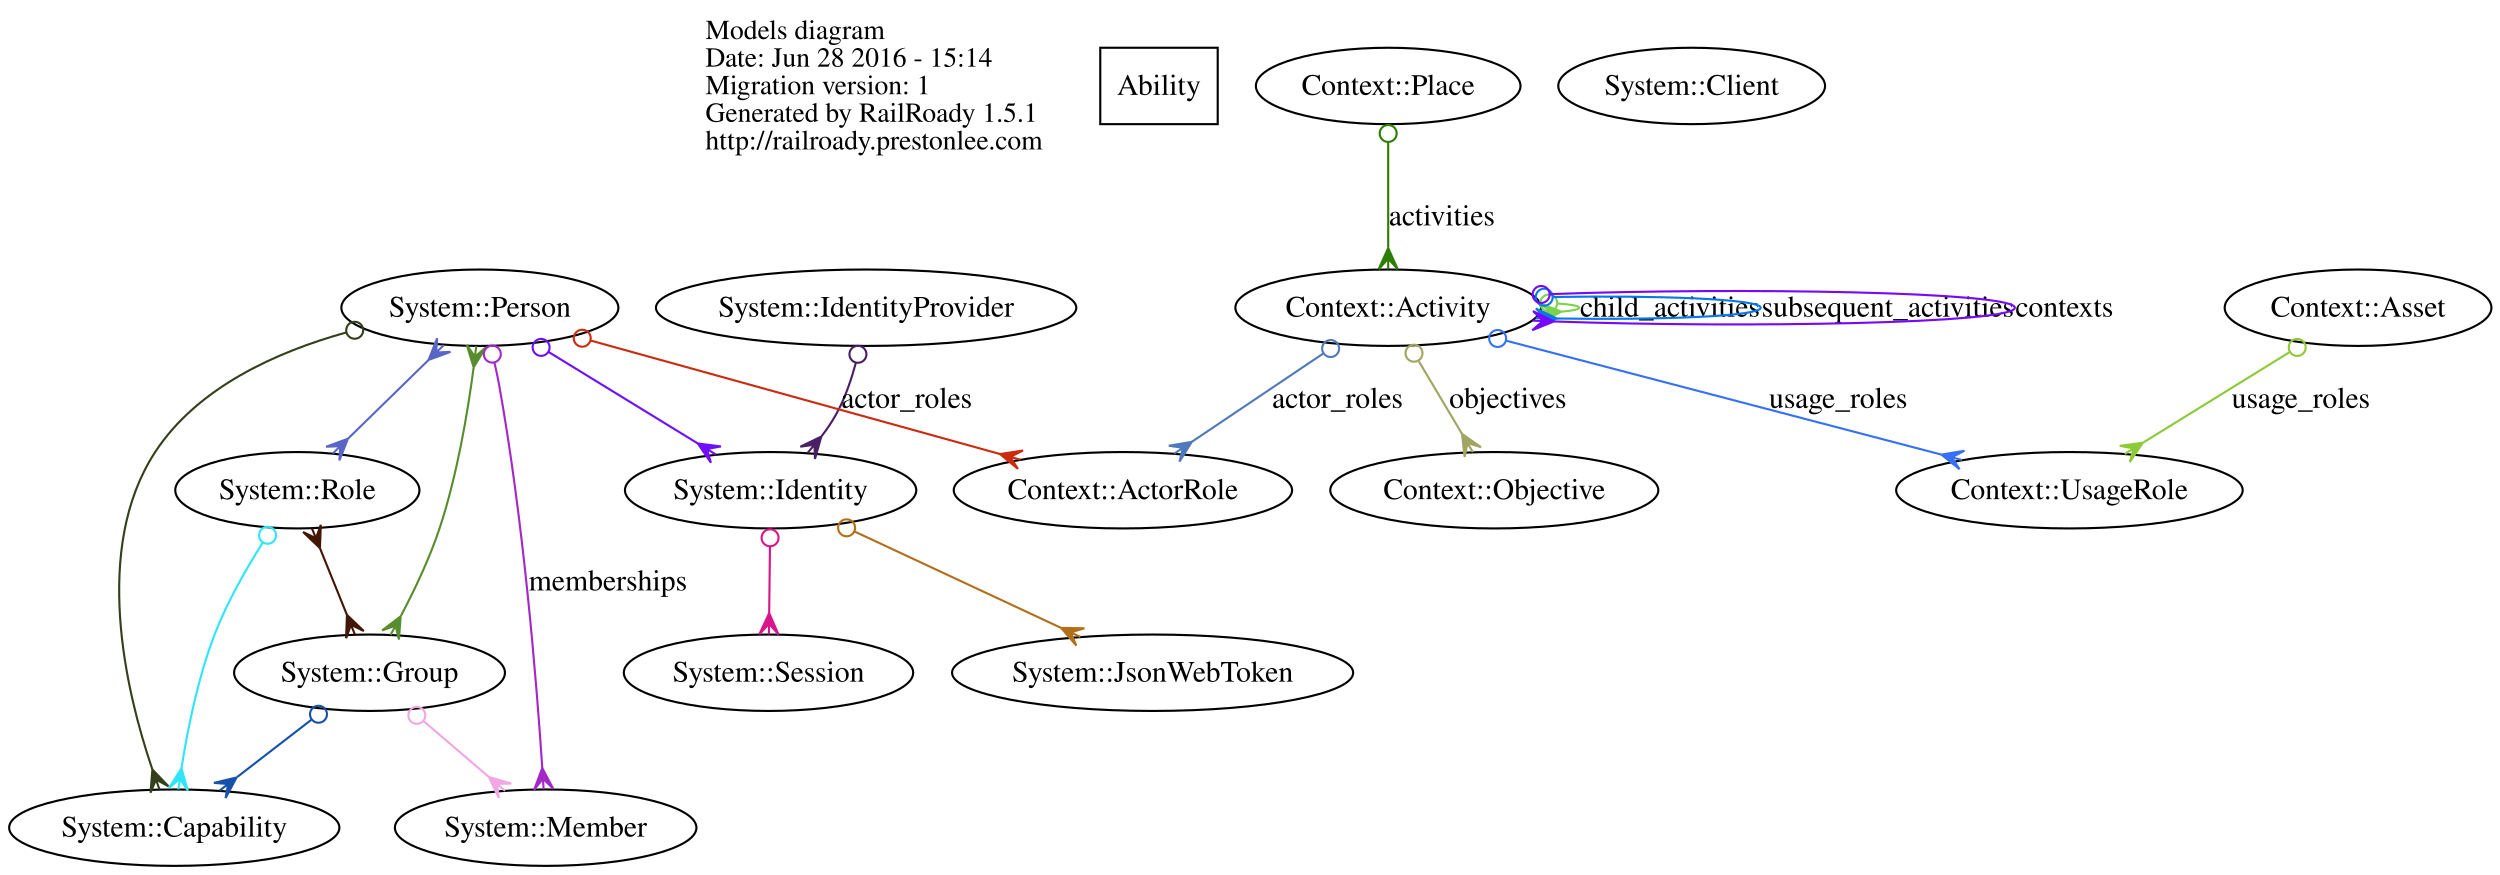
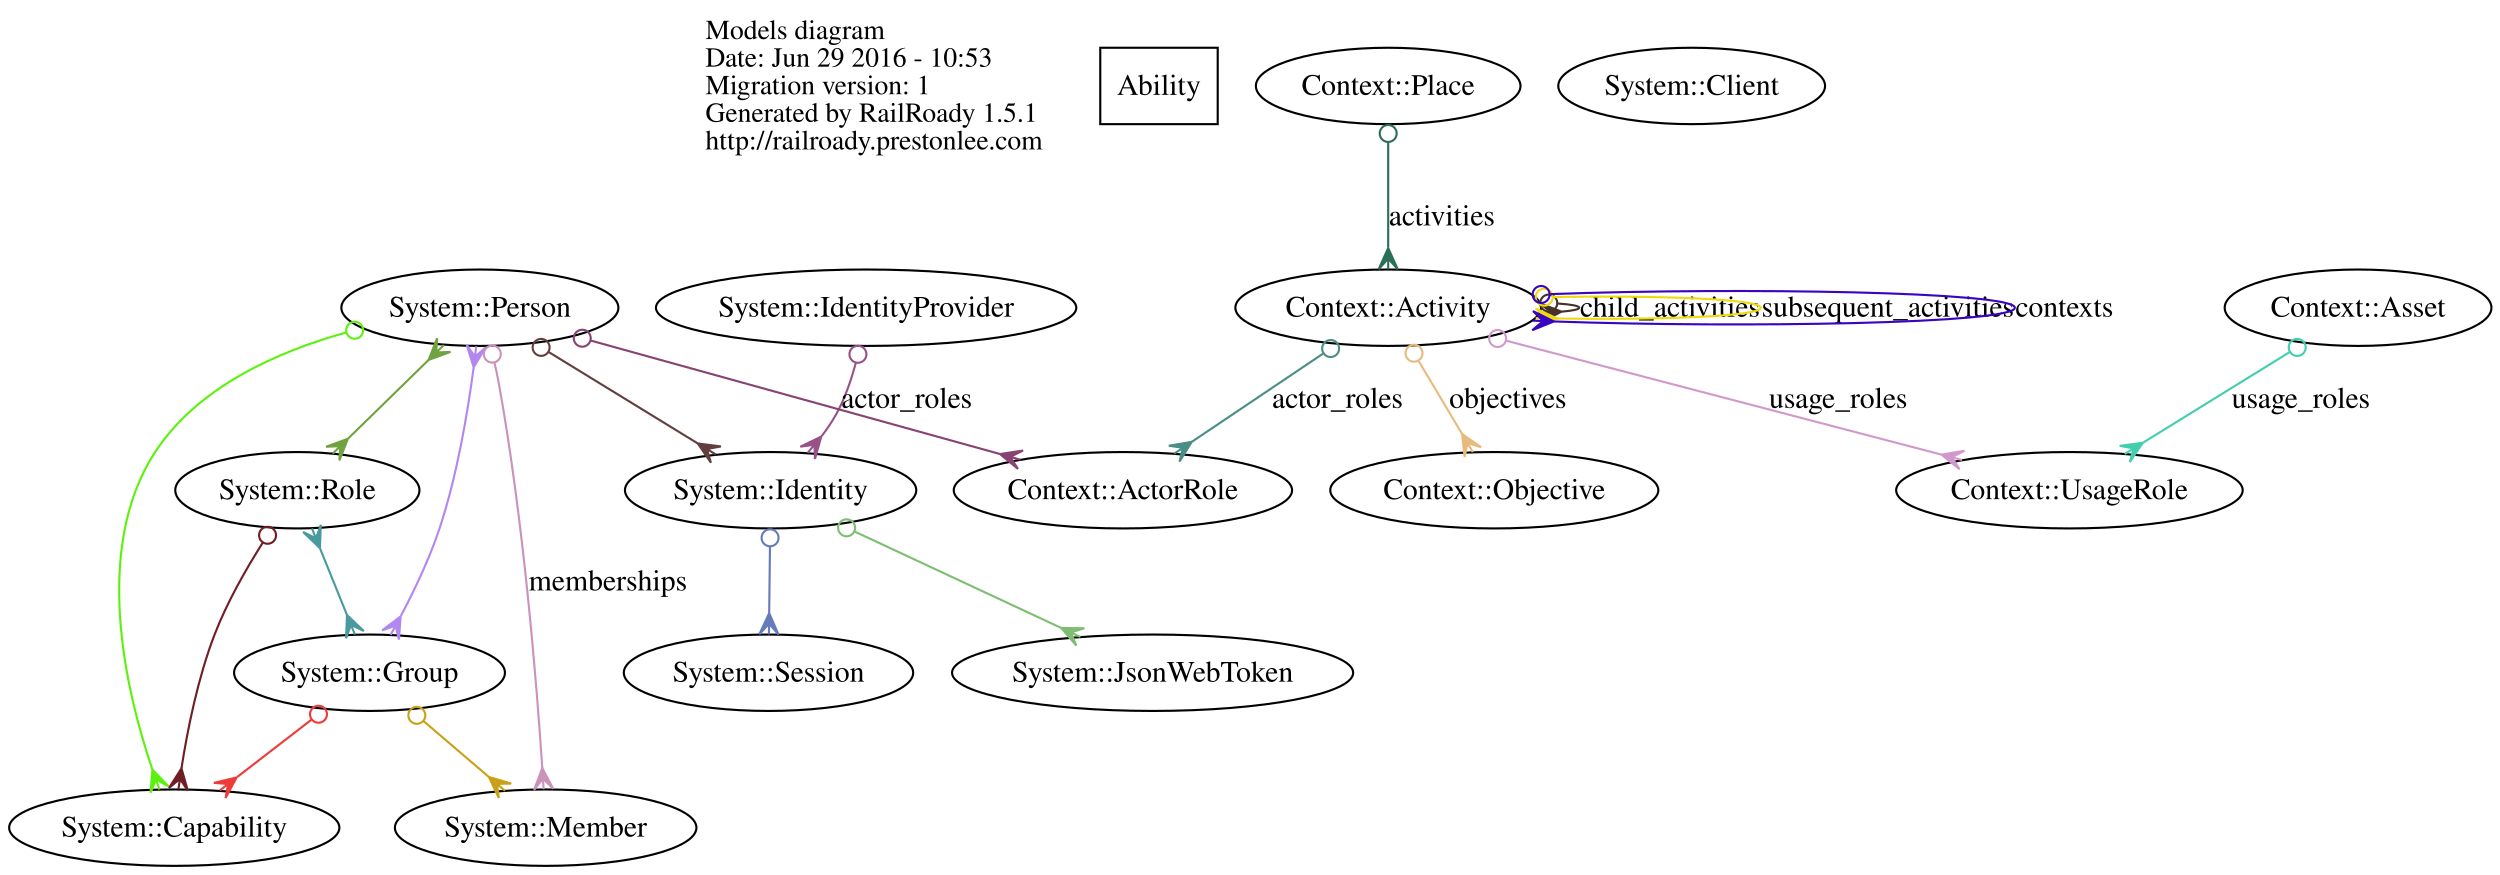
<svg xmlns="http://www.w3.org/2000/svg" width="1178pt" height="412pt" viewBox="0.00 0.00 1177.58 412.00">
  <g id="graph0" class="graph" transform="scale(1 1) rotate(0) translate(4 408)">
    <polygon fill="none" stroke="none" points="-4,4 -4,-408 1173.58,-408 1173.58,4 -4,4" />
    <g id="node1" class="node">
      <text text-anchor="start" x="328.185" y="-389.6" font-family="Times,serif" font-size="13.00">Models diagram</text>
-       <text text-anchor="start" x="328.185" y="-376.6" font-family="Times,serif" font-size="13.00">Date: Jun 28 2016 - 15:14</text>
+       <text text-anchor="start" x="328.185" y="-376.6" font-family="Times,serif" font-size="13.00">Date: Jun 29 2016 - 10:53</text>
      <text text-anchor="start" x="328.185" y="-363.6" font-family="Times,serif" font-size="13.00">Migration version: 1</text>
      <text text-anchor="start" x="328.185" y="-350.6" font-family="Times,serif" font-size="13.00">Generated by RailRoady 1.5.1</text>
      <text text-anchor="start" x="328.185" y="-337.6" font-family="Times,serif" font-size="13.00">http://railroady.prestonlee.com</text>
    </g>
    <g id="node2" class="node">
      <polygon fill="none" stroke="black" points="569.575,-385.5 514.235,-385.5 514.235,-349.5 569.575,-349.5 569.575,-385.5" />
      <text text-anchor="middle" x="541.905" y="-363.3" font-family="Times,serif" font-size="14.00">Ability</text>
    </g>
    <g id="node3" class="node">
      <ellipse fill="none" stroke="black" cx="649.905" cy="-263" rx="72.013" ry="18" />
      <text text-anchor="middle" x="649.905" y="-258.8" font-family="Times,serif" font-size="14.00">Context::Activity</text>
    </g>
    <g id="edge4" class="edge">
-       <path fill="none" stroke="#7cd34b" d="M729.87,-264.983C736.081,-264.545 739.912,-263.884 739.912,-263 739.912,-262.212 736.868,-261.601 731.809,-261.168" />
-       <ellipse fill="none" stroke="#7cd34b" cx="725.569" cy="-265.196" rx="4" ry="4" />
-       <polygon fill="#7cd34b" stroke="#7cd34b" points="731.559,-261.154 721.821,-256.113 726.567,-260.88 721.574,-260.606 721.574,-260.606 721.574,-260.606 726.567,-260.88 721.328,-265.1 731.559,-261.154 731.559,-261.154" />
+       <path fill="none" stroke="#463229" d="M729.87,-264.983C736.081,-264.545 739.912,-263.884 739.912,-263 739.912,-262.212 736.868,-261.601 731.809,-261.168" />
+       <ellipse fill="none" stroke="#463229" cx="725.569" cy="-265.196" rx="4" ry="4" />
+       <polygon fill="#463229" stroke="#463229" points="731.559,-261.154 721.821,-256.113 726.567,-260.88 721.574,-260.606 721.574,-260.606 721.574,-260.606 726.567,-260.88 721.328,-265.1 731.559,-261.154 731.559,-261.154" />
      <text text-anchor="middle" x="782.678" y="-258.8" font-family="Times,serif" font-size="14.00">child_activities</text>
    </g>
    <g id="edge5" class="edge">
-       <path fill="none" stroke="#0877ec" d="M727.678,-268.047C775.51,-268.87 825.443,-267.187 825.443,-263 825.443,-258.864 776.741,-257.172 729.458,-257.923" />
-       <ellipse fill="none" stroke="#0877ec" cx="723.407" cy="-267.961" rx="4" ry="4" />
-       <polygon fill="#0877ec" stroke="#0877ec" points="729.406,-257.924 719.319,-253.621 724.407,-258.022 719.408,-258.12 719.408,-258.12 719.408,-258.12 724.407,-258.022 719.496,-262.62 729.406,-257.924 729.406,-257.924" />
+       <path fill="none" stroke="#eeda0d" d="M727.678,-268.047C775.51,-268.87 825.443,-267.187 825.443,-263 825.443,-258.864 776.741,-257.172 729.458,-257.923" />
+       <ellipse fill="none" stroke="#eeda0d" cx="723.407" cy="-267.961" rx="4" ry="4" />
+       <polygon fill="#eeda0d" stroke="#eeda0d" points="729.406,-257.924 719.319,-253.621 724.407,-258.022 719.408,-258.12 719.408,-258.12 719.408,-258.12 724.407,-258.022 719.496,-262.62 729.406,-257.924 729.406,-257.924" />
      <text text-anchor="middle" x="885.319" y="-258.8" font-family="Times,serif" font-size="14.00">subsequent_activities</text>
    </g>
    <g id="edge6" class="edge">
-       <path fill="none" stroke="#7609fc" d="M726.2,-269.406C815.371,-272.653 945.195,-270.517 945.195,-263 945.195,-255.536 817.195,-253.378 728.091,-256.526" />
-       <ellipse fill="none" stroke="#7609fc" cx="721.969" cy="-269.242" rx="4" ry="4" />
-       <polygon fill="#7609fc" stroke="#7609fc" points="727.965,-256.531 717.8,-252.417 722.969,-256.722 717.972,-256.914 717.972,-256.914 717.972,-256.914 722.969,-256.722 718.145,-261.41 727.965,-256.531 727.965,-256.531" />
+       <path fill="none" stroke="#3804c1" d="M726.2,-269.406C815.371,-272.653 945.195,-270.517 945.195,-263 945.195,-255.536 817.195,-253.378 728.091,-256.526" />
+       <ellipse fill="none" stroke="#3804c1" cx="721.969" cy="-269.242" rx="4" ry="4" />
+       <polygon fill="#3804c1" stroke="#3804c1" points="727.965,-256.531 717.8,-252.417 722.969,-256.722 717.972,-256.914 717.972,-256.914 717.972,-256.914 722.969,-256.722 718.145,-261.41 727.965,-256.531 727.965,-256.531" />
      <text text-anchor="middle" x="968.523" y="-258.8" font-family="Times,serif" font-size="14.00">contexts</text>
    </g>
    <g id="node4" class="node">
      <ellipse fill="none" stroke="black" cx="524.905" cy="-177" rx="79.723" ry="18" />
      <text text-anchor="middle" x="524.905" y="-172.8" font-family="Times,serif" font-size="14.00">Context::ActorRole</text>
    </g>
    <g id="edge1" class="edge">
-       <path fill="none" stroke="#4f79ba" d="M619.34,-241.46C600.578,-228.852 576.566,-212.716 557.45,-199.87" />
-       <ellipse fill="none" stroke="#4f79ba" cx="622.78" cy="-243.771" rx="4" ry="4" />
-       <polygon fill="#4f79ba" stroke="#4f79ba" points="557.348,-199.802 551.558,-190.489 553.198,-197.013 549.048,-194.224 549.048,-194.224 549.048,-194.224 553.198,-197.013 546.538,-197.959 557.348,-199.802 557.348,-199.802" />
+       <path fill="none" stroke="#498f87" d="M619.34,-241.46C600.578,-228.852 576.566,-212.716 557.45,-199.87" />
+       <ellipse fill="none" stroke="#498f87" cx="622.78" cy="-243.771" rx="4" ry="4" />
+       <polygon fill="#498f87" stroke="#498f87" points="557.348,-199.802 551.558,-190.489 553.198,-197.013 549.048,-194.224 549.048,-194.224 549.048,-194.224 553.198,-197.013 546.538,-197.959 557.348,-199.802 557.348,-199.802" />
      <text text-anchor="middle" x="626.002" y="-215.8" font-family="Times,serif" font-size="14.00">actor_roles</text>
    </g>
    <g id="node6" class="node">
      <ellipse fill="none" stroke="black" cx="699.905" cy="-177" rx="77.3" ry="18" />
      <text text-anchor="middle" x="699.905" y="-172.8" font-family="Times,serif" font-size="14.00">Context::Objective</text>
    </g>
    <g id="edge3" class="edge">
-       <path fill="none" stroke="#a2a55f" d="M664.336,-237.756C670.708,-227.052 678.202,-214.462 684.664,-203.606" />
-       <ellipse fill="none" stroke="#a2a55f" cx="662.069" cy="-241.564" rx="4" ry="4" />
-       <polygon fill="#a2a55f" stroke="#a2a55f" points="684.687,-203.566 693.669,-197.275 687.245,-199.27 689.802,-194.973 689.802,-194.973 689.802,-194.973 687.245,-199.27 685.935,-192.672 684.687,-203.566 684.687,-203.566" />
+       <path fill="none" stroke="#e7bb7e" d="M664.336,-237.756C670.708,-227.052 678.202,-214.462 684.664,-203.606" />
+       <ellipse fill="none" stroke="#e7bb7e" cx="662.069" cy="-241.564" rx="4" ry="4" />
+       <polygon fill="#e7bb7e" stroke="#e7bb7e" points="684.687,-203.566 693.669,-197.275 687.245,-199.27 689.802,-194.973 689.802,-194.973 689.802,-194.973 687.245,-199.27 685.935,-192.672 684.687,-203.566 684.687,-203.566" />
      <text text-anchor="middle" x="706.285" y="-215.8" font-family="Times,serif" font-size="14.00">objectives</text>
    </g>
    <g id="node8" class="node">
      <ellipse fill="none" stroke="black" cx="970.905" cy="-177" rx="81.653" ry="18" />
      <text text-anchor="middle" x="970.905" y="-172.8" font-family="Times,serif" font-size="14.00">Context::UsageRole</text>
    </g>
    <g id="edge2" class="edge">
-       <path fill="none" stroke="#3570f5" d="M705.542,-247.441C762.717,-232.479 851.467,-209.255 910.37,-193.841" />
-       <ellipse fill="none" stroke="#3570f5" cx="701.485" cy="-248.502" rx="4" ry="4" />
-       <polygon fill="#3570f5" stroke="#3570f5" points="910.607,-193.779 921.42,-195.601 915.444,-192.513 920.281,-191.247 920.281,-191.247 920.281,-191.247 915.444,-192.513 919.142,-186.894 910.607,-193.779 910.607,-193.779" />
+       <path fill="none" stroke="#d199cb" d="M705.542,-247.441C762.717,-232.479 851.467,-209.255 910.37,-193.841" />
+       <ellipse fill="none" stroke="#d199cb" cx="701.485" cy="-248.502" rx="4" ry="4" />
+       <polygon fill="#d199cb" stroke="#d199cb" points="910.607,-193.779 921.42,-195.601 915.444,-192.513 920.281,-191.247 920.281,-191.247 920.281,-191.247 915.444,-192.513 919.142,-186.894 910.607,-193.779 910.607,-193.779" />
      <text text-anchor="middle" x="861.95" y="-215.8" font-family="Times,serif" font-size="14.00">usage_roles</text>
    </g>
    <g id="node5" class="node">
      <ellipse fill="none" stroke="black" cx="1106.91" cy="-263" rx="62.851" ry="18" />
      <text text-anchor="middle" x="1106.91" y="-258.8" font-family="Times,serif" font-size="14.00">Context::Asset</text>
    </g>
    <g id="edge7" class="edge">
-       <path fill="none" stroke="#8cca37" d="M1074.56,-242.023C1053.81,-229.204 1026.87,-212.569 1005.66,-199.468" />
-       <ellipse fill="none" stroke="#8cca37" cx="1078.24" cy="-244.295" rx="4" ry="4" />
-       <polygon fill="#8cca37" stroke="#8cca37" points="1005.47,-199.346 999.322,-190.263 1001.21,-196.719 996.958,-194.091 996.958,-194.091 996.958,-194.091 1001.21,-196.719 994.593,-197.92 1005.47,-199.346 1005.47,-199.346" />
+       <path fill="none" stroke="#43ceae" d="M1074.56,-242.023C1053.81,-229.204 1026.87,-212.569 1005.66,-199.468" />
+       <ellipse fill="none" stroke="#43ceae" cx="1078.24" cy="-244.295" rx="4" ry="4" />
+       <polygon fill="#43ceae" stroke="#43ceae" points="1005.47,-199.346 999.322,-190.263 1001.21,-196.719 996.958,-194.091 996.958,-194.091 996.958,-194.091 1001.21,-196.719 994.593,-197.92 1005.47,-199.346 1005.47,-199.346" />
      <text text-anchor="middle" x="1079.95" y="-215.8" font-family="Times,serif" font-size="14.00">usage_roles</text>
    </g>
    <g id="node7" class="node">
      <ellipse fill="none" stroke="black" cx="649.905" cy="-367.5" rx="62.349" ry="18" />
      <text text-anchor="middle" x="649.905" y="-363.3" font-family="Times,serif" font-size="14.00">Context::Place</text>
    </g>
    <g id="edge8" class="edge">
-       <path fill="none" stroke="#2d7e02" d="M649.905,-341.017C649.905,-325.986 649.905,-306.959 649.905,-291.577" />
-       <ellipse fill="none" stroke="#2d7e02" cx="649.905" cy="-345.112" rx="4" ry="4" />
-       <polygon fill="#2d7e02" stroke="#2d7e02" points="649.905,-291.131 654.405,-281.131 649.905,-286.131 649.905,-281.131 649.905,-281.131 649.905,-281.131 649.905,-286.131 645.405,-281.131 649.905,-291.131 649.905,-291.131" />
+       <path fill="none" stroke="#2b6f57" d="M649.905,-341.017C649.905,-325.986 649.905,-306.959 649.905,-291.577" />
+       <ellipse fill="none" stroke="#2b6f57" cx="649.905" cy="-345.112" rx="4" ry="4" />
+       <polygon fill="#2b6f57" stroke="#2b6f57" points="649.905,-291.131 654.405,-281.131 649.905,-286.131 649.905,-281.131 649.905,-281.131 649.905,-281.131 649.905,-286.131 645.405,-281.131 649.905,-291.131 649.905,-291.131" />
      <text text-anchor="middle" x="675.174" y="-301.8" font-family="Times,serif" font-size="14.00">activities</text>
    </g>
    <g id="node9" class="node">
      <ellipse fill="none" stroke="black" cx="77.905" cy="-18" rx="77.811" ry="18" />
      <text text-anchor="middle" x="77.905" y="-13.8" font-family="Times,serif" font-size="14.00">System::Capability</text>
    </g>
    <g id="node10" class="node">
      <ellipse fill="none" stroke="black" cx="792.905" cy="-367.5" rx="62.86" ry="18" />
      <text text-anchor="middle" x="792.905" y="-363.3" font-family="Times,serif" font-size="14.00">System::Client</text>
    </g>
    <g id="node11" class="node">
      <ellipse fill="none" stroke="black" cx="169.905" cy="-91" rx="63.82" ry="18" />
      <text text-anchor="middle" x="169.905" y="-86.8" font-family="Times,serif" font-size="14.00">System::Group</text>
    </g>
    <g id="edge11" class="edge">
-       <path fill="none" stroke="#1751aa" d="M142.496,-68.847C131.495,-60.357 118.789,-50.551 107.572,-41.895" />
-       <ellipse fill="none" stroke="#1751aa" cx="145.862" cy="-71.445" rx="4" ry="4" />
-       <polygon fill="#1751aa" stroke="#1751aa" points="107.254,-41.65 102.087,-31.977 103.296,-38.595 99.337,-35.54 99.337,-35.54 99.337,-35.54 103.296,-38.595 96.588,-39.102 107.254,-41.65 107.254,-41.65" />
+       <path fill="none" stroke="#ed3b39" d="M142.496,-68.847C131.495,-60.357 118.789,-50.551 107.572,-41.895" />
+       <ellipse fill="none" stroke="#ed3b39" cx="145.862" cy="-71.445" rx="4" ry="4" />
+       <polygon fill="#ed3b39" stroke="#ed3b39" points="107.254,-41.65 102.087,-31.977 103.296,-38.595 99.337,-35.54 99.337,-35.54 99.337,-35.54 103.296,-38.595 96.588,-39.102 107.254,-41.65 107.254,-41.65" />
    </g>
    <g id="node15" class="node">
      <ellipse fill="none" stroke="black" cx="252.905" cy="-18" rx="71.044" ry="18" />
      <text text-anchor="middle" x="252.905" y="-13.8" font-family="Times,serif" font-size="14.00">System::Member</text>
    </g>
    <g id="edge9" class="edge">
-       <path fill="none" stroke="#f0a7e4" d="M195.389,-68.201C205.049,-59.937 216.077,-50.504 225.875,-42.122" />
-       <ellipse fill="none" stroke="#f0a7e4" cx="192.195" cy="-70.933" rx="4" ry="4" />
-       <polygon fill="#f0a7e4" stroke="#f0a7e4" points="226.16,-41.878 236.684,-38.798 229.96,-38.628 233.759,-35.378 233.759,-35.378 233.759,-35.378 229.96,-38.628 230.834,-31.958 226.16,-41.878 226.16,-41.878" />
+       <path fill="none" stroke="#c9a118" d="M195.389,-68.201C205.049,-59.937 216.077,-50.504 225.875,-42.122" />
+       <ellipse fill="none" stroke="#c9a118" cx="192.195" cy="-70.933" rx="4" ry="4" />
+       <polygon fill="#c9a118" stroke="#c9a118" points="226.16,-41.878 236.684,-38.798 229.96,-38.628 233.759,-35.378 233.759,-35.378 233.759,-35.378 229.96,-38.628 230.834,-31.958 226.16,-41.878 226.16,-41.878" />
    </g>
    <g id="node16" class="node">
      <ellipse fill="none" stroke="black" cx="221.905" cy="-263" rx="65.274" ry="18" />
      <text text-anchor="middle" x="221.905" y="-258.8" font-family="Times,serif" font-size="14.00">System::Person</text>
    </g>
    <g id="edge10" class="edge">
-       <path fill="none" stroke="#578d2e" d="M184.739,-117.891C191.151,-130.04 198.238,-144.918 202.905,-159 211.187,-183.987 216.178,-213.652 218.952,-234.713" />
-       <polygon fill="#578d2e" stroke="#578d2e" points="184.574,-117.587 183.756,-106.652 182.188,-113.193 179.801,-108.8 179.801,-108.8 179.801,-108.8 182.188,-113.193 175.847,-110.948 184.574,-117.587 184.574,-117.587" />
-       <polygon fill="#578d2e" stroke="#578d2e" points="218.981,-234.948 215.74,-245.424 219.593,-239.91 220.206,-244.872 220.206,-244.872 220.206,-244.872 219.593,-239.91 224.672,-244.321 218.981,-234.948 218.981,-234.948" />
+       <path fill="none" stroke="#b287ef" d="M184.739,-117.891C191.151,-130.04 198.238,-144.918 202.905,-159 211.187,-183.987 216.178,-213.652 218.952,-234.713" />
+       <polygon fill="#b287ef" stroke="#b287ef" points="184.574,-117.587 183.756,-106.652 182.188,-113.193 179.801,-108.8 179.801,-108.8 179.801,-108.8 182.188,-113.193 175.847,-110.948 184.574,-117.587 184.574,-117.587" />
+       <polygon fill="#b287ef" stroke="#b287ef" points="218.981,-234.948 215.74,-245.424 219.593,-239.91 220.206,-244.872 220.206,-244.872 220.206,-244.872 219.593,-239.91 224.672,-244.321 218.981,-234.948 218.981,-234.948" />
    </g>
    <g id="node12" class="node">
      <ellipse fill="none" stroke="black" cx="358.905" cy="-177" rx="68.639" ry="18" />
      <text text-anchor="middle" x="358.905" y="-172.8" font-family="Times,serif" font-size="14.00">System::Identity</text>
    </g>
    <g id="node14" class="node">
      <ellipse fill="none" stroke="black" cx="538.905" cy="-91" rx="94.51" ry="18" />
      <text text-anchor="middle" x="538.905" y="-86.8" font-family="Times,serif" font-size="14.00">System::JsonWebToken</text>
    </g>
    <g id="edge13" class="edge">
-       <path fill="none" stroke="#b26f19" d="M398.49,-157.527C427.219,-144.12 466.067,-125.991 495.618,-112.201" />
-       <ellipse fill="none" stroke="#b26f19" cx="394.71" cy="-159.291" rx="4" ry="4" />
-       <polygon fill="#b26f19" stroke="#b26f19" points="495.8,-112.116 506.765,-111.965 500.331,-110.001 504.862,-107.887 504.862,-107.887 504.862,-107.887 500.331,-110.001 502.959,-103.809 495.8,-112.116 495.8,-112.116" />
+       <path fill="none" stroke="#7dbe72" d="M398.49,-157.527C427.219,-144.12 466.067,-125.991 495.618,-112.201" />
+       <ellipse fill="none" stroke="#7dbe72" cx="394.71" cy="-159.291" rx="4" ry="4" />
+       <polygon fill="#7dbe72" stroke="#7dbe72" points="495.8,-112.116 506.765,-111.965 500.331,-110.001 504.862,-107.887 504.862,-107.887 504.862,-107.887 500.331,-110.001 502.959,-103.809 495.8,-112.116 495.8,-112.116" />
    </g>
    <g id="node18" class="node">
      <ellipse fill="none" stroke="black" cx="357.905" cy="-91" rx="68.181" ry="18" />
      <text text-anchor="middle" x="357.905" y="-86.8" font-family="Times,serif" font-size="14.00">System::Session</text>
    </g>
    <g id="edge12" class="edge">
-       <path fill="none" stroke="#da1589" d="M358.599,-150.257C358.482,-140.441 358.348,-129.226 358.23,-119.273" />
-       <ellipse fill="none" stroke="#da1589" cx="358.65" cy="-154.595" rx="4" ry="4" />
-       <polygon fill="#da1589" stroke="#da1589" points="358.228,-119.094 362.608,-109.042 358.168,-114.095 358.109,-109.095 358.109,-109.095 358.109,-109.095 358.168,-114.095 353.609,-109.149 358.228,-119.094 358.228,-119.094" />
+       <path fill="none" stroke="#657bba" d="M358.599,-150.257C358.482,-140.441 358.348,-129.226 358.23,-119.273" />
+       <ellipse fill="none" stroke="#657bba" cx="358.65" cy="-154.595" rx="4" ry="4" />
+       <polygon fill="#657bba" stroke="#657bba" points="358.228,-119.094 362.608,-109.042 358.168,-114.095 358.109,-109.095 358.109,-109.095 358.109,-109.095 358.168,-114.095 353.609,-109.149 358.228,-119.094 358.228,-119.094" />
    </g>
    <g id="node13" class="node">
      <ellipse fill="none" stroke="black" cx="403.905" cy="-263" rx="99.05" ry="18" />
      <text text-anchor="middle" x="403.905" y="-258.8" font-family="Times,serif" font-size="14.00">System::IdentityProvider</text>
    </g>
    <g id="edge14" class="edge">
-       <path fill="none" stroke="#491f65" d="M399.053,-236.98C396.916,-229.017 393.947,-220.37 389.905,-213 387.942,-209.419 385.553,-205.894 382.981,-202.541" />
-       <ellipse fill="none" stroke="#491f65" cx="400.045" cy="-241.06" rx="4" ry="4" />
-       <polygon fill="#491f65" stroke="#491f65" points="382.773,-202.292 379.801,-191.737 379.562,-198.459 376.351,-194.626 376.351,-194.626 376.351,-194.626 379.562,-198.459 372.902,-197.516 382.773,-202.292 382.773,-202.292" />
+       <path fill="none" stroke="#985288" d="M399.053,-236.98C396.916,-229.017 393.947,-220.37 389.905,-213 387.942,-209.419 385.553,-205.894 382.981,-202.541" />
+       <ellipse fill="none" stroke="#985288" cx="400.045" cy="-241.06" rx="4" ry="4" />
+       <polygon fill="#985288" stroke="#985288" points="382.773,-202.292 379.801,-191.737 379.562,-198.459 376.351,-194.626 376.351,-194.626 376.351,-194.626 379.562,-198.459 372.902,-197.516 382.773,-202.292 382.773,-202.292" />
    </g>
    <g id="edge19" class="edge">
-       <path fill="none" stroke="#c92c0f" d="M274.09,-247.533C327.775,-232.65 411.204,-209.521 466.92,-194.075" />
-       <ellipse fill="none" stroke="#c92c0f" cx="270.143" cy="-248.627" rx="4" ry="4" />
-       <polygon fill="#c92c0f" stroke="#c92c0f" points="467.007,-194.051 477.846,-195.716 471.826,-192.715 476.644,-191.379 476.644,-191.379 476.644,-191.379 471.826,-192.715 475.442,-187.043 467.007,-194.051 467.007,-194.051" />
+       <path fill="none" stroke="#874372" d="M274.09,-247.533C327.775,-232.65 411.204,-209.521 466.92,-194.075" />
+       <ellipse fill="none" stroke="#874372" cx="270.143" cy="-248.627" rx="4" ry="4" />
+       <polygon fill="#874372" stroke="#874372" points="467.007,-194.051 477.846,-195.716 471.826,-192.715 476.644,-191.379 476.644,-191.379 476.644,-191.379 471.826,-192.715 475.442,-187.043 467.007,-194.051 467.007,-194.051" />
      <text text-anchor="middle" x="423.002" y="-215.8" font-family="Times,serif" font-size="14.00">actor_roles</text>
    </g>
    <g id="edge16" class="edge">
-       <path fill="none" stroke="#343f1c" d="M159.006,-251.353C126.219,-242.265 88.884,-225.559 68.905,-195 39.141,-149.472 55.058,-82.296 67.563,-45.498" />
-       <ellipse fill="none" stroke="#343f1c" cx="162.924" cy="-252.38" rx="4" ry="4" />
-       <polygon fill="#343f1c" stroke="#343f1c" points="67.602,-45.388 75.198,-37.479 69.28,-40.678 70.959,-35.968 70.959,-35.968 70.959,-35.968 69.28,-40.678 66.72,-34.458 67.602,-45.388 67.602,-45.388" />
+       <path fill="none" stroke="#5df20e" d="M159.006,-251.353C126.219,-242.265 88.884,-225.559 68.905,-195 39.141,-149.472 55.058,-82.296 67.563,-45.498" />
+       <ellipse fill="none" stroke="#5df20e" cx="162.924" cy="-252.38" rx="4" ry="4" />
+       <polygon fill="#5df20e" stroke="#5df20e" points="67.602,-45.388 75.198,-37.479 69.28,-40.678 70.959,-35.968 70.959,-35.968 70.959,-35.968 69.28,-40.678 66.72,-34.458 67.602,-45.388 67.602,-45.388" />
    </g>
    <g id="edge18" class="edge">
-       <path fill="none" stroke="#6f0ffa" d="M254.224,-242.184C275.396,-229.203 303.035,-212.256 324.596,-199.036" />
-       <ellipse fill="none" stroke="#6f0ffa" cx="250.763" cy="-244.306" rx="4" ry="4" />
-       <polygon fill="#6f0ffa" stroke="#6f0ffa" points="324.604,-199.032 335.481,-197.641 328.867,-196.418 333.129,-193.804 333.129,-193.804 333.129,-193.804 328.867,-196.418 330.777,-189.968 324.604,-199.032 324.604,-199.032" />
+       <path fill="none" stroke="#633e3f" d="M254.224,-242.184C275.396,-229.203 303.035,-212.256 324.596,-199.036" />
+       <ellipse fill="none" stroke="#633e3f" cx="250.763" cy="-244.306" rx="4" ry="4" />
+       <polygon fill="#633e3f" stroke="#633e3f" points="324.604,-199.032 335.481,-197.641 328.867,-196.418 333.129,-193.804 333.129,-193.804 333.129,-193.804 328.867,-196.418 330.777,-189.968 324.604,-199.032 324.604,-199.032" />
    </g>
    <g id="edge15" class="edge">
-       <path fill="none" stroke="#a428c8" d="M228.749,-237.243C229.555,-233.819 230.304,-230.334 230.905,-227 242.513,-162.677 248.674,-85.978 251.309,-46.106" />
-       <ellipse fill="none" stroke="#a428c8" cx="227.775" cy="-241.14" rx="4" ry="4" />
-       <polygon fill="#a428c8" stroke="#a428c8" points="251.31,-46.085 256.437,-36.392 251.628,-41.095 251.946,-36.105 251.946,-36.105 251.946,-36.105 251.628,-41.095 247.455,-35.819 251.31,-46.085 251.31,-46.085" />
+       <path fill="none" stroke="#c993ba" d="M228.749,-237.243C229.555,-233.819 230.304,-230.334 230.905,-227 242.513,-162.677 248.674,-85.978 251.309,-46.106" />
+       <ellipse fill="none" stroke="#c993ba" cx="227.775" cy="-241.14" rx="4" ry="4" />
+       <polygon fill="#c993ba" stroke="#c993ba" points="251.31,-46.085 256.437,-36.392 251.628,-41.095 251.946,-36.105 251.946,-36.105 251.946,-36.105 251.628,-41.095 247.455,-35.819 251.31,-46.085 251.31,-46.085" />
      <text text-anchor="middle" x="282.233" y="-129.8" font-family="Times,serif" font-size="14.00">memberships</text>
    </g>
    <g id="node17" class="node">
      <ellipse fill="none" stroke="black" cx="135.905" cy="-177" rx="57.532" ry="18" />
      <text text-anchor="middle" x="135.905" y="-172.8" font-family="Times,serif" font-size="14.00">System::Role</text>
    </g>
    <g id="edge17" class="edge">
-       <path fill="none" stroke="#5a66c5" d="M197.745,-238.402C185.924,-226.855 171.735,-212.996 159.931,-201.467" />
-       <polygon fill="#5a66c5" stroke="#5a66c5" points="197.761,-238.417 201.77,-248.624 201.338,-241.911 204.914,-245.404 204.914,-245.404 204.914,-245.404 201.338,-241.911 208.059,-242.185 197.761,-238.417 197.761,-238.417" />
-       <polygon fill="#5a66c5" stroke="#5a66c5" points="159.722,-201.263 155.713,-191.056 156.145,-197.769 152.568,-194.275 152.568,-194.275 152.568,-194.275 156.145,-197.769 149.424,-197.495 159.722,-201.263 159.722,-201.263" />
+       <path fill="none" stroke="#70a340" d="M197.745,-238.402C185.924,-226.855 171.735,-212.996 159.931,-201.467" />
+       <polygon fill="#70a340" stroke="#70a340" points="197.761,-238.417 201.77,-248.624 201.338,-241.911 204.914,-245.404 204.914,-245.404 204.914,-245.404 201.338,-241.911 208.059,-242.185 197.761,-238.417 197.761,-238.417" />
+       <polygon fill="#70a340" stroke="#70a340" points="159.722,-201.263 155.713,-191.056 156.145,-197.769 152.568,-194.275 152.568,-194.275 152.568,-194.275 156.145,-197.769 149.424,-197.495 159.722,-201.263 159.722,-201.263" />
    </g>
    <g id="edge20" class="edge">
-       <path fill="none" stroke="#2fe5fa" d="M119.567,-152.241C111.698,-139.833 102.728,-124.119 96.905,-109 89.037,-88.57 84.147,-64.21 81.302,-45.99" />
-       <ellipse fill="none" stroke="#2fe5fa" cx="121.864" cy="-155.779" rx="4" ry="4" />
-       <polygon fill="#2fe5fa" stroke="#2fe5fa" points="81.296,-45.943 84.31,-35.399 80.576,-40.995 79.856,-36.047 79.856,-36.047 79.856,-36.047 80.576,-40.995 75.403,-36.694 81.296,-45.943 81.296,-45.943" />
+       <path fill="none" stroke="#701e25" d="M119.567,-152.241C111.698,-139.833 102.728,-124.119 96.905,-109 89.037,-88.57 84.147,-64.21 81.302,-45.99" />
+       <ellipse fill="none" stroke="#701e25" cx="121.864" cy="-155.779" rx="4" ry="4" />
+       <polygon fill="#701e25" stroke="#701e25" points="81.296,-45.943 84.31,-35.399 80.576,-40.995 79.856,-36.047 79.856,-36.047 79.856,-36.047 80.576,-40.995 75.403,-36.694 81.296,-45.943 81.296,-45.943" />
    </g>
    <g id="edge21" class="edge">
-       <path fill="none" stroke="#441605" d="M146.654,-149.445C150.674,-139.513 155.235,-128.243 159.247,-118.332" />
-       <polygon fill="#441605" stroke="#441605" points="146.538,-149.732 138.614,-157.313 144.662,-154.367 142.786,-159.001 142.786,-159.001 142.786,-159.001 144.662,-154.367 146.957,-160.69 146.538,-149.732 146.538,-149.732" />
-       <polygon fill="#441605" stroke="#441605" points="159.283,-118.243 167.206,-110.662 161.159,-113.608 163.035,-108.973 163.035,-108.973 163.035,-108.973 161.159,-113.608 158.864,-107.285 159.283,-118.243 159.283,-118.243" />
+       <path fill="none" stroke="#4a999e" d="M146.654,-149.445C150.674,-139.513 155.235,-128.243 159.247,-118.332" />
+       <polygon fill="#4a999e" stroke="#4a999e" points="146.538,-149.732 138.614,-157.313 144.662,-154.367 142.786,-159.001 142.786,-159.001 142.786,-159.001 144.662,-154.367 146.957,-160.69 146.538,-149.732 146.538,-149.732" />
+       <polygon fill="#4a999e" stroke="#4a999e" points="159.283,-118.243 167.206,-110.662 161.159,-113.608 163.035,-108.973 163.035,-108.973 163.035,-108.973 161.159,-113.608 158.864,-107.285 159.283,-118.243 159.283,-118.243" />
    </g>
  </g>
</svg>
